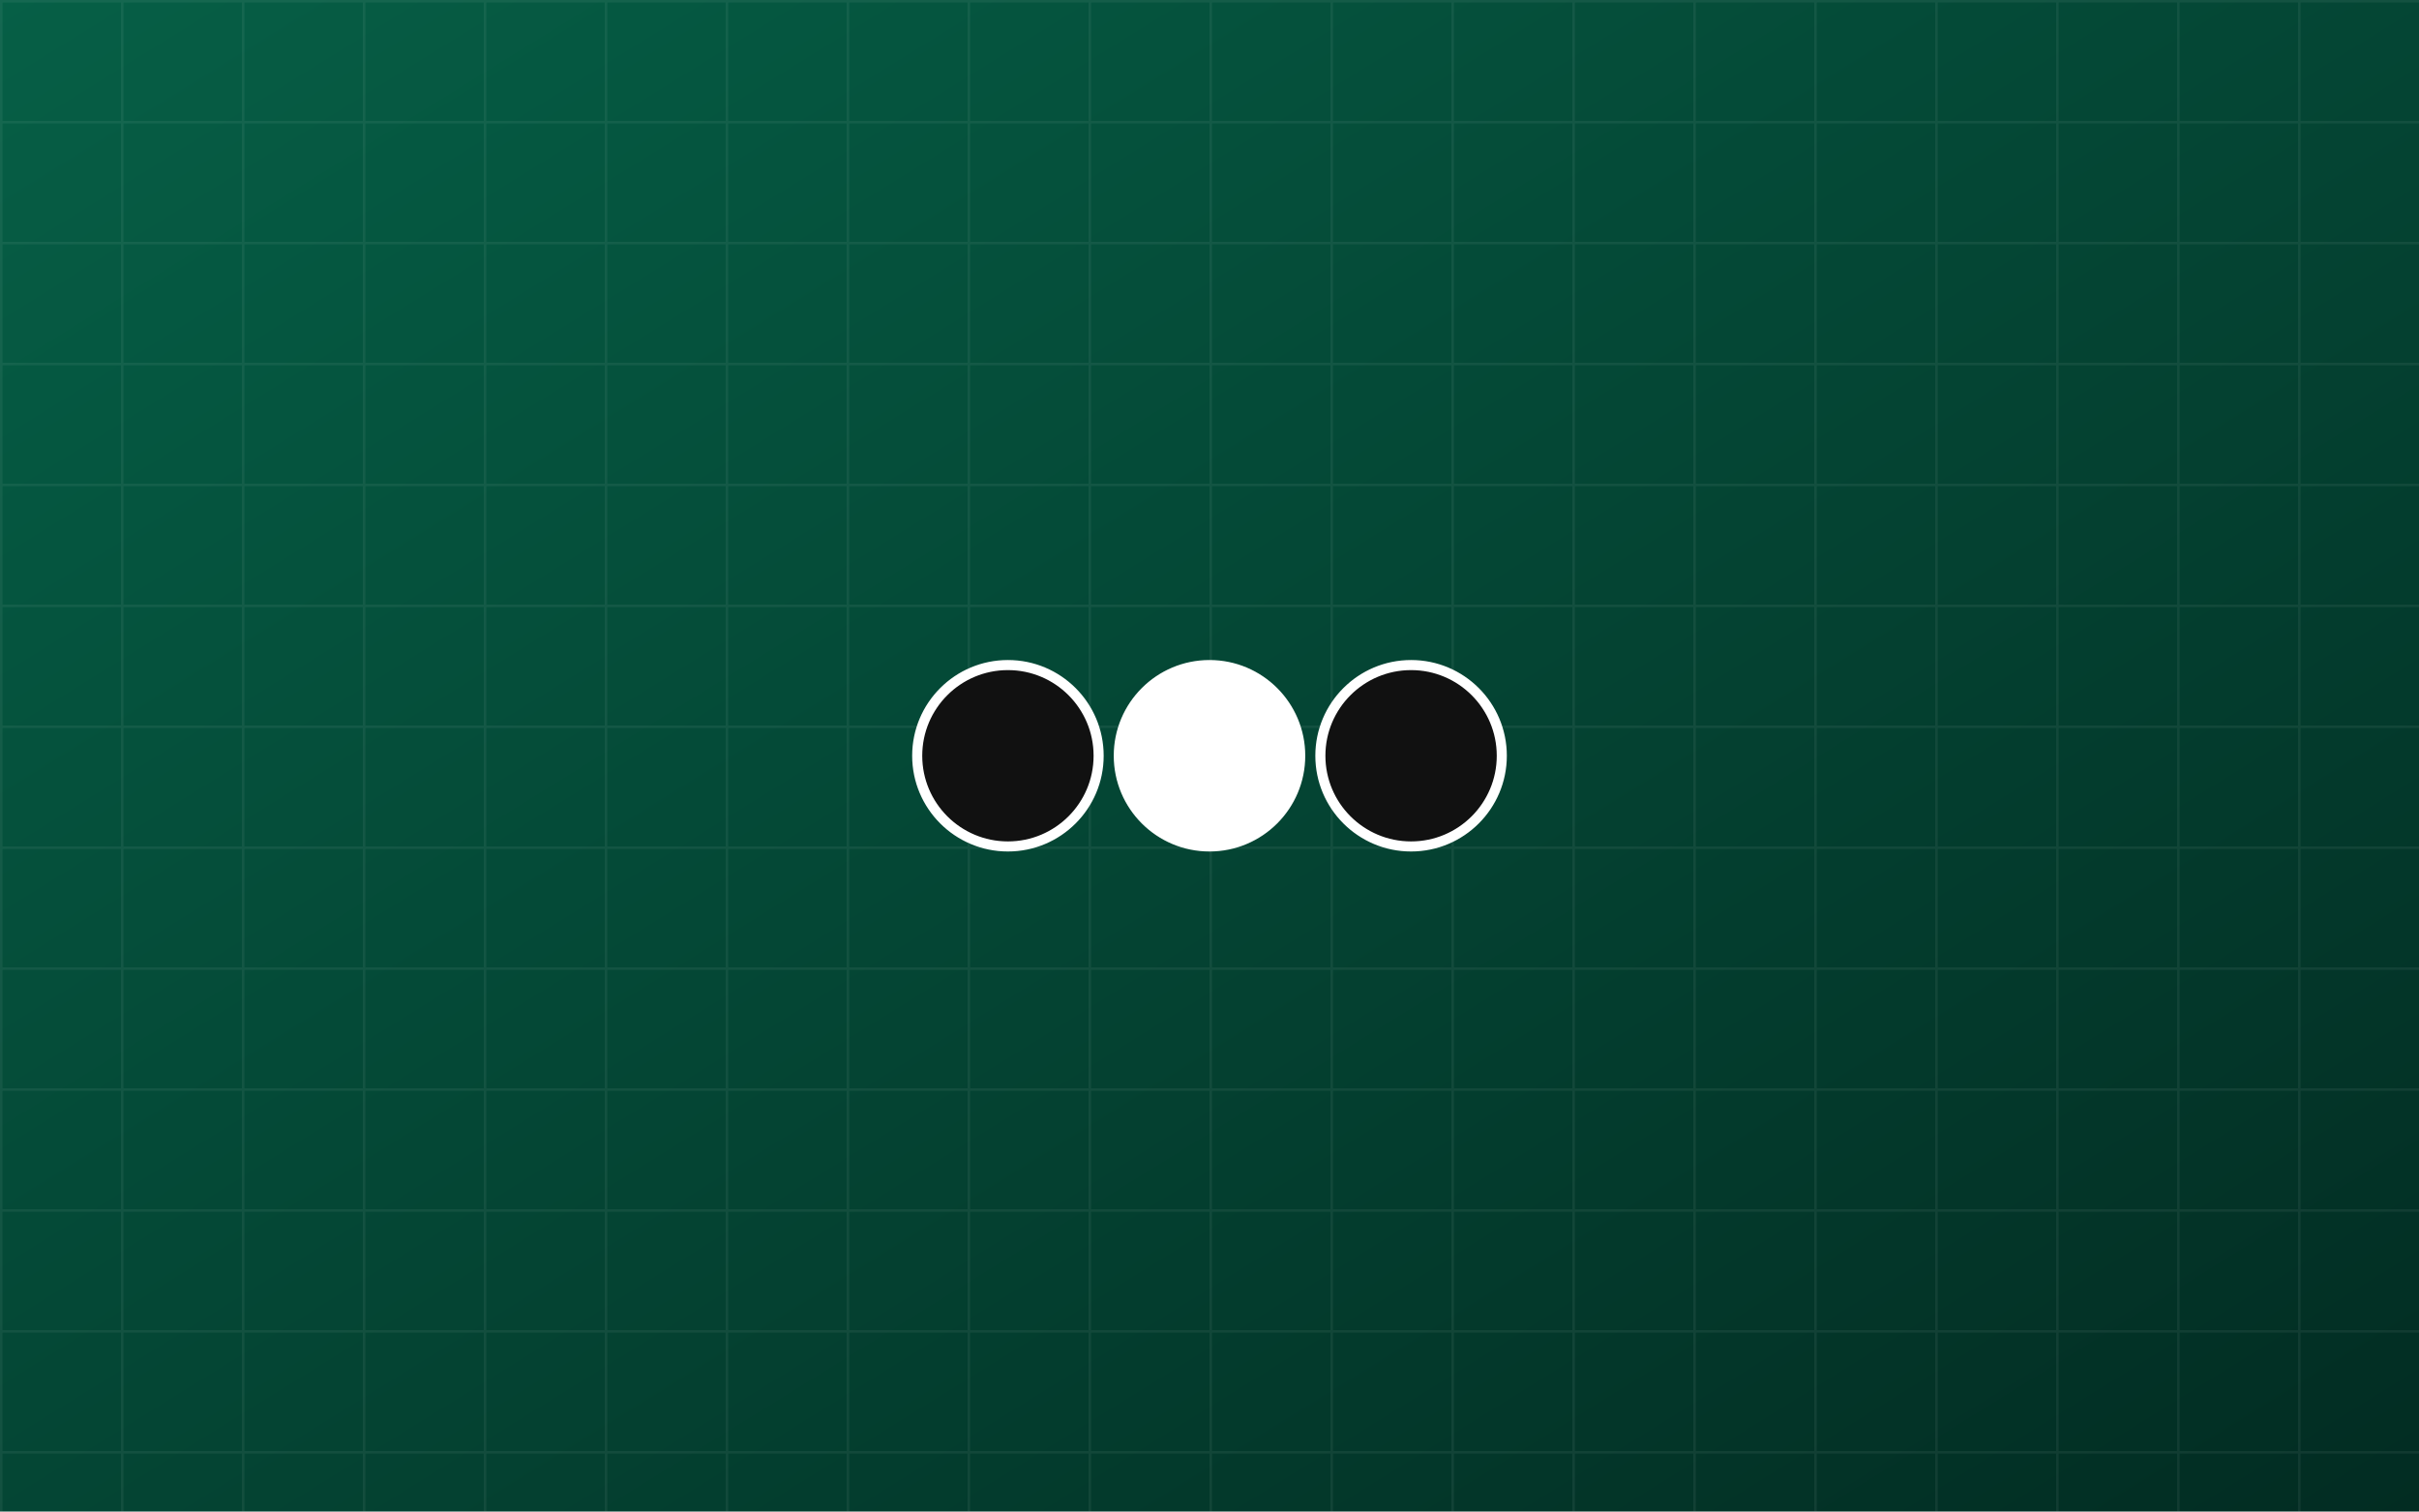
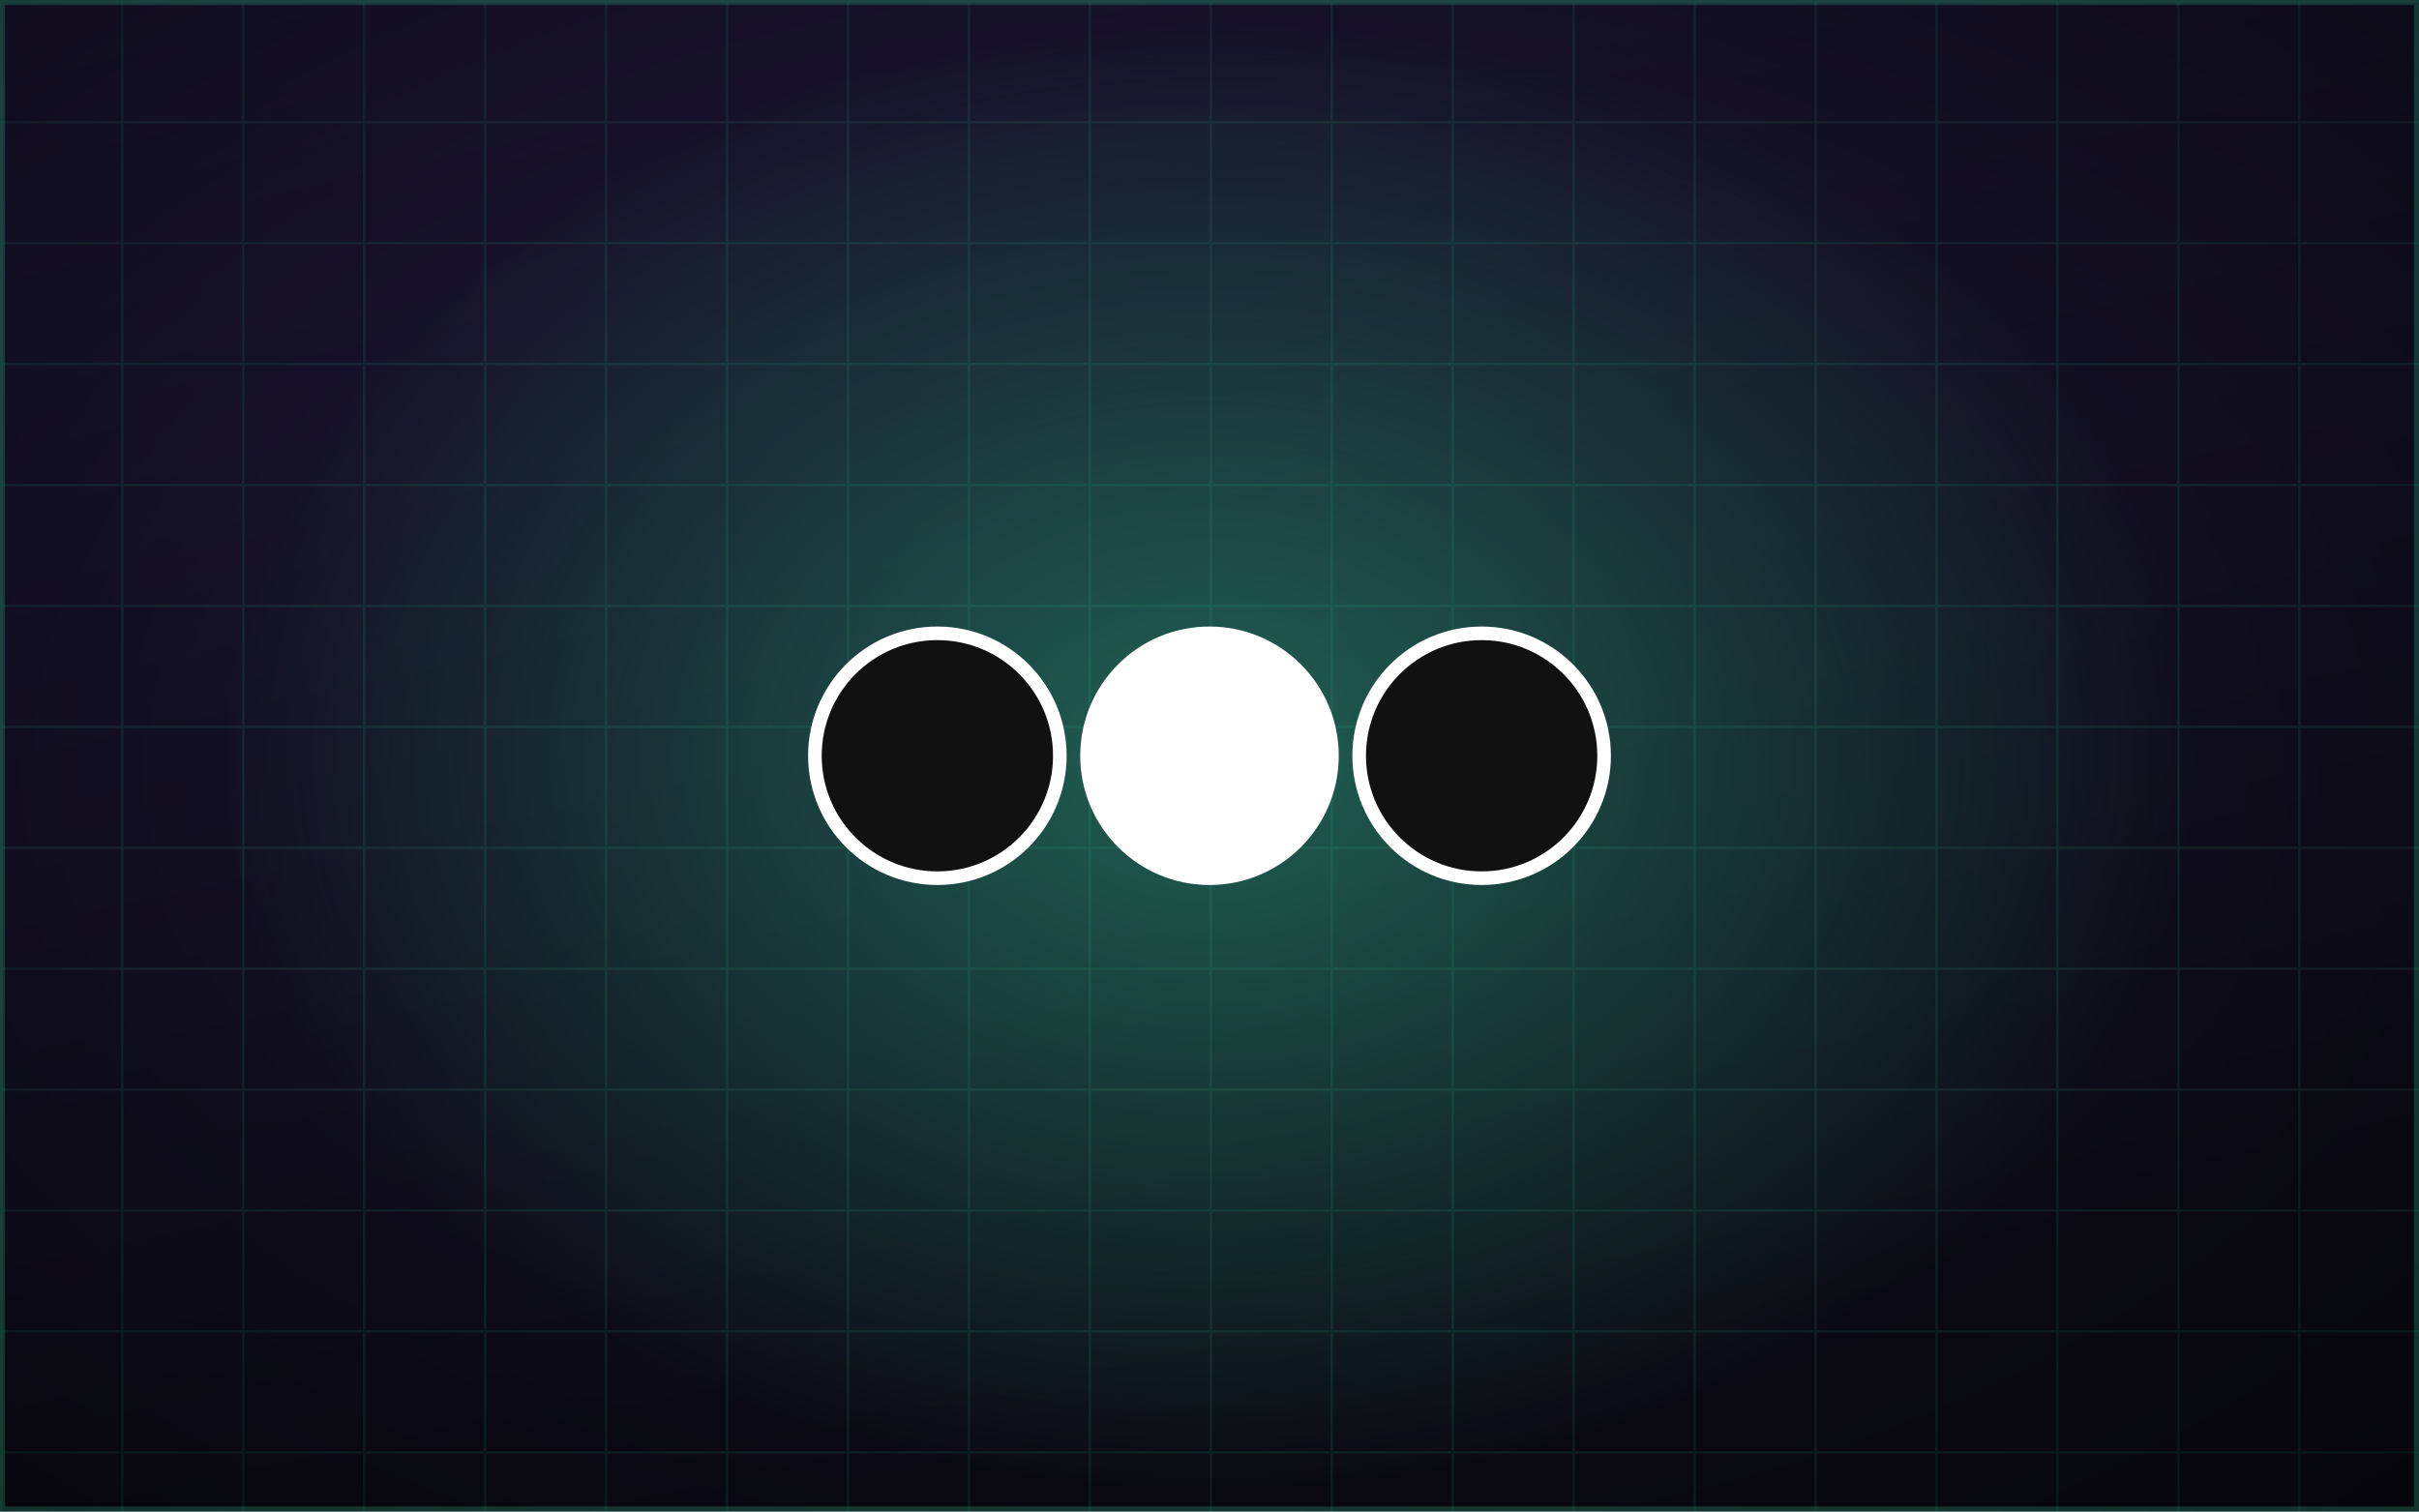
<svg xmlns="http://www.w3.org/2000/svg" viewBox="0 0 480 300" width="480" height="300">
  <defs>
-     <linearGradient id="bg20" x1="0" y1="0" x2="1" y2="1">
-       <stop offset="0" stop-color="#065f46" />
-       <stop offset="1" stop-color="#022c22" />
+     <linearGradient id="b20" x1="0" y1="0" x2="0.35" y2="1">
+       <stop offset="0" stop-color="#1a1430" />
+       <stop offset="1" stop-color="#0b0a14" />
    </linearGradient>
-     <pattern id="grid20" width="24" height="24" patternUnits="userSpaceOnUse">
-       <path d="M24 0H0V24" fill="none" stroke="#ffffff" stroke-opacity="0.06" />
+     <radialGradient id="w20" cx="0.5" cy="0.5" r="0.5">
+       <stop offset="0" stop-color="#34d399" stop-opacity="0.42" />
+       <stop offset="1" stop-color="#34d399" stop-opacity="0" />
+     </radialGradient>
+     <radialGradient id="v20" cx="0.5" cy="0.5" r="0.75">
+       <stop offset="0.55" stop-color="#000000" stop-opacity="0" />
+       <stop offset="1" stop-color="#000000" stop-opacity="0.45" />
+     </radialGradient>
+     <pattern id="g20" width="24" height="24" patternUnits="userSpaceOnUse">
+       <path d="M24 0H0V24" fill="none" stroke="#34d399" stroke-opacity="0.10" />
    </pattern>
  </defs>
-   <rect width="480" height="300" fill="url(#bg20)" />
-   <rect width="480" height="300" fill="url(#grid20)" />
-   <g transform="translate(240 150)" fill="#fff">
+   <rect width="480" height="300" fill="url(#b20)" />
+   <rect width="480" height="300" fill="url(#g20)" />
+   <ellipse cx="240" cy="150" rx="195" ry="145" fill="url(#w20)" />
+   <rect width="480" height="300" fill="url(#v20)" />
+   <g transform="translate(240 150) scale(1.35)" fill="#ffffff">
    <circle cx="-40" cy="0" r="18" fill="#111" stroke="#fff" stroke-width="2" />
    <circle cx="0" cy="0" r="18" fill="#fff" stroke="#fff" stroke-width="2" />
    <circle cx="40" cy="0" r="18" fill="#111" stroke="#fff" stroke-width="2" />
  </g>
+   <rect x="0.5" y="0.5" width="479" height="299" fill="none" stroke="#34d399" stroke-opacity="0.22" />
</svg>
